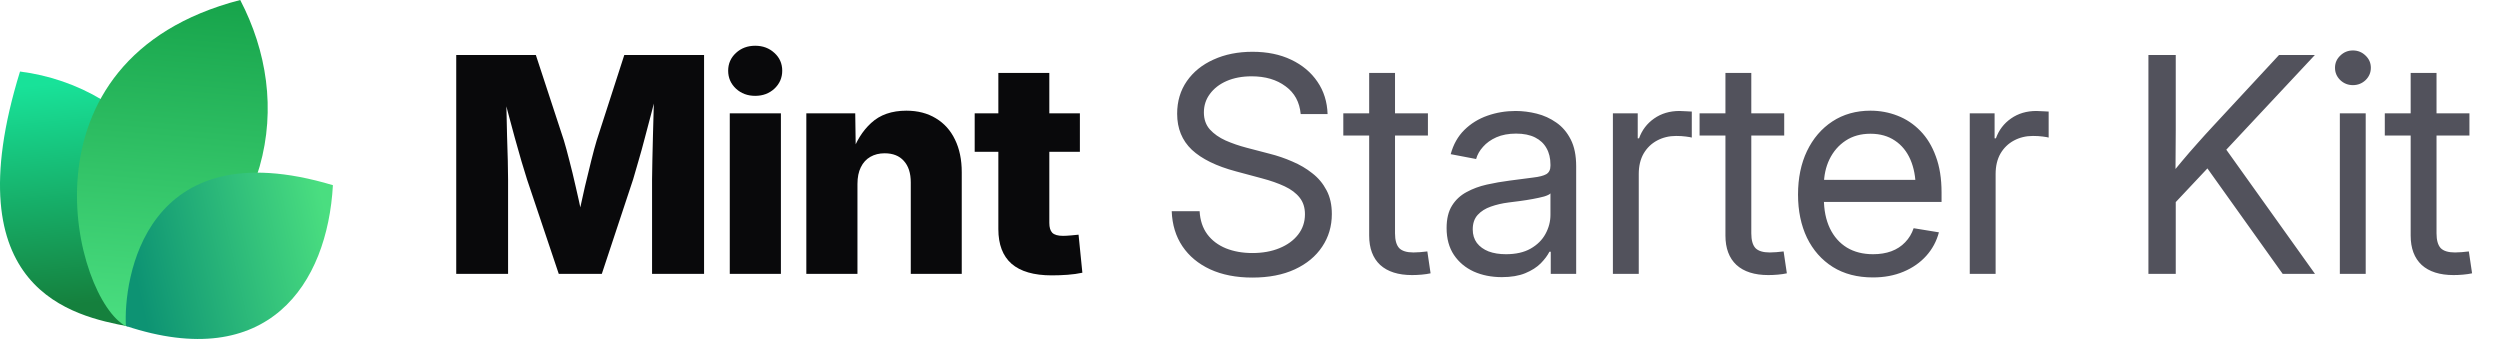
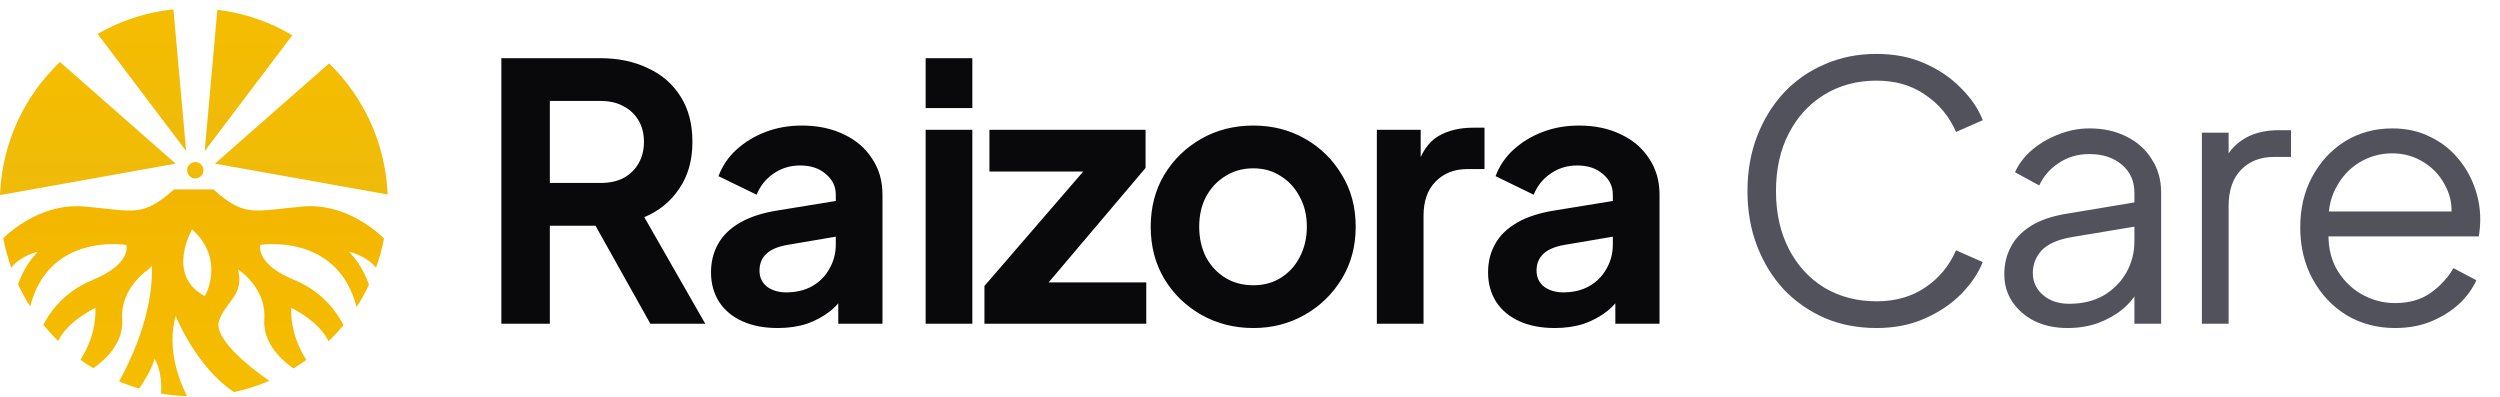
- <svg xmlns="http://www.w3.org/2000/svg" width="177" height="24" viewBox="0 0 177 24" fill="none">
-   <path d="M9.061 23.108C5.268 22.377 -3.391 20.627 1.417 5.064C9.634 6.099 16.973 14.064 9.061 23.108Z" fill="url(#paint0_linear_17557_2020)" />
-   <path d="M8.919 23.094C5.276 21.222 0.784 4.209 17.007 0C20.757 7.193 19.621 16.545 8.919 23.094Z" fill="url(#paint1_linear_17557_2020)" />
-   <path d="M8.914 23.079C8.735 19.882 10.159 9.085 23.57 13.111C23.181 20.123 18.984 26.418 8.914 23.079Z" fill="url(#paint2_linear_17557_2020)" />
-   <path d="M32.301 19.392V3.894H37.938L39.925 9.948C40.036 10.315 40.164 10.787 40.31 11.362C40.462 11.938 40.611 12.552 40.757 13.204C40.91 13.855 41.048 14.483 41.173 15.086C41.305 15.682 41.412 16.192 41.495 16.615H40.695C40.771 16.192 40.871 15.682 40.996 15.086C41.128 14.49 41.267 13.866 41.412 13.214C41.565 12.562 41.714 11.948 41.86 11.373C42.005 10.79 42.133 10.315 42.244 9.948L44.2 3.894H49.848V19.392H46.166V12.704C46.166 12.357 46.173 11.917 46.187 11.383C46.2 10.849 46.214 10.27 46.228 9.646C46.249 9.022 46.266 8.391 46.28 7.753C46.301 7.115 46.311 6.519 46.311 5.964H46.623C46.485 6.561 46.332 7.181 46.166 7.826C45.999 8.471 45.833 9.102 45.666 9.719C45.507 10.336 45.351 10.901 45.198 11.414C45.053 11.928 44.928 12.357 44.824 12.704L42.608 19.392H39.561L37.314 12.704C37.203 12.357 37.072 11.928 36.919 11.414C36.773 10.901 36.614 10.34 36.441 9.729C36.274 9.112 36.104 8.481 35.931 7.836C35.764 7.192 35.608 6.567 35.463 5.964H35.827C35.834 6.512 35.844 7.105 35.858 7.743C35.872 8.374 35.886 9.005 35.9 9.636C35.92 10.26 35.938 10.839 35.952 11.373C35.965 11.907 35.972 12.351 35.972 12.704V19.392H32.301ZM51.668 19.392V8.024H55.288V19.392H51.668ZM53.468 6.786C52.927 6.786 52.473 6.616 52.105 6.276C51.738 5.93 51.554 5.507 51.554 5.007C51.554 4.508 51.738 4.088 52.105 3.749C52.473 3.409 52.927 3.239 53.468 3.239C54.009 3.239 54.463 3.409 54.83 3.749C55.198 4.082 55.382 4.501 55.382 5.007C55.382 5.507 55.198 5.93 54.83 6.276C54.463 6.616 54.009 6.786 53.468 6.786ZM60.708 13.027V19.392H57.088V8.024H60.551L60.593 10.967H60.281C60.593 10.024 61.061 9.268 61.685 8.7C62.309 8.124 63.138 7.836 64.171 7.836C64.975 7.836 65.672 8.017 66.262 8.377C66.851 8.731 67.302 9.234 67.614 9.885C67.933 10.537 68.092 11.307 68.092 12.194V19.392H64.483V12.912C64.483 12.26 64.32 11.754 63.994 11.394C63.675 11.033 63.221 10.853 62.632 10.853C62.25 10.853 61.914 10.936 61.623 11.102C61.332 11.269 61.106 11.515 60.947 11.841C60.787 12.16 60.708 12.555 60.708 13.027ZM76.456 8.024V10.749H69.008V8.024H76.456ZM70.683 5.163H74.292V15.783C74.292 16.102 74.361 16.334 74.5 16.48C74.646 16.625 74.899 16.698 75.259 16.698C75.405 16.698 75.596 16.688 75.831 16.667C76.074 16.646 76.251 16.629 76.362 16.615L76.632 19.309C76.313 19.378 75.963 19.427 75.582 19.455C75.207 19.482 74.836 19.496 74.469 19.496C73.2 19.496 72.25 19.222 71.619 18.674C70.995 18.127 70.683 17.308 70.683 16.22V5.163Z" fill="#09090B" />
-   <path d="M88.667 19.652C87.523 19.652 86.528 19.458 85.682 19.07C84.843 18.681 84.188 18.137 83.716 17.437C83.245 16.736 82.992 15.908 82.957 14.951H84.933C84.968 15.596 85.148 16.14 85.474 16.584C85.8 17.021 86.24 17.354 86.795 17.582C87.35 17.804 87.974 17.915 88.667 17.915C89.388 17.915 90.026 17.801 90.581 17.572C91.143 17.343 91.583 17.024 91.902 16.615C92.228 16.199 92.391 15.717 92.391 15.169C92.391 14.698 92.266 14.306 92.017 13.994C91.767 13.675 91.413 13.408 90.956 13.193C90.498 12.978 89.954 12.787 89.323 12.621L87.502 12.132C86.123 11.765 85.082 11.255 84.382 10.603C83.689 9.944 83.342 9.095 83.342 8.055C83.342 7.174 83.571 6.404 84.028 5.746C84.486 5.087 85.117 4.577 85.921 4.217C86.726 3.849 87.645 3.666 88.678 3.666C89.718 3.666 90.63 3.853 91.413 4.227C92.204 4.602 92.824 5.122 93.275 5.787C93.726 6.446 93.965 7.209 93.993 8.076H92.089C92.013 7.23 91.656 6.574 91.018 6.11C90.387 5.638 89.586 5.403 88.615 5.403C87.95 5.403 87.36 5.513 86.847 5.735C86.341 5.957 85.946 6.262 85.661 6.651C85.377 7.032 85.235 7.469 85.235 7.961C85.235 8.447 85.377 8.849 85.661 9.168C85.946 9.48 86.317 9.74 86.774 9.948C87.232 10.149 87.724 10.319 88.251 10.457L89.884 10.884C90.439 11.023 90.977 11.206 91.496 11.435C92.023 11.657 92.495 11.934 92.911 12.267C93.334 12.593 93.67 12.995 93.92 13.474C94.17 13.945 94.294 14.504 94.294 15.149C94.294 16.015 94.066 16.788 93.608 17.468C93.157 18.148 92.512 18.681 91.673 19.07C90.834 19.458 89.832 19.652 88.667 19.652ZM101.097 8.024V9.594H95.106V8.024H101.097ZM96.937 5.163H98.767V16.521C98.767 17 98.865 17.347 99.059 17.562C99.26 17.77 99.6 17.874 100.078 17.874C100.21 17.874 100.366 17.867 100.546 17.853C100.733 17.832 100.903 17.815 101.056 17.801L101.285 19.351C101.097 19.392 100.886 19.423 100.65 19.444C100.414 19.465 100.189 19.475 99.974 19.475C98.996 19.475 98.244 19.236 97.717 18.758C97.197 18.272 96.937 17.579 96.937 16.677V5.163ZM106.33 19.621C105.595 19.621 104.932 19.489 104.343 19.226C103.754 18.955 103.285 18.564 102.939 18.05C102.592 17.53 102.419 16.896 102.419 16.147C102.419 15.495 102.547 14.965 102.804 14.556C103.06 14.146 103.403 13.828 103.833 13.599C104.263 13.363 104.742 13.186 105.269 13.068C105.796 12.95 106.333 12.857 106.881 12.787C107.574 12.69 108.132 12.617 108.555 12.569C108.978 12.52 109.287 12.441 109.481 12.33C109.675 12.212 109.772 12.014 109.772 11.737V11.654C109.772 11.203 109.679 10.815 109.492 10.489C109.311 10.163 109.041 9.91 108.68 9.729C108.32 9.549 107.872 9.459 107.338 9.459C106.805 9.459 106.34 9.546 105.945 9.719C105.556 9.892 105.241 10.118 104.998 10.395C104.755 10.665 104.593 10.953 104.509 11.258L102.71 10.915C102.897 10.222 103.22 9.65 103.677 9.199C104.135 8.748 104.679 8.412 105.31 8.19C105.941 7.968 106.607 7.857 107.307 7.857C107.8 7.857 108.295 7.92 108.795 8.044C109.301 8.169 109.765 8.381 110.188 8.679C110.611 8.97 110.951 9.369 111.208 9.875C111.464 10.374 111.593 11.005 111.593 11.768V19.392H109.793V17.822H109.7C109.568 18.085 109.363 18.359 109.086 18.643C108.809 18.921 108.444 19.153 107.994 19.34C107.543 19.527 106.988 19.621 106.33 19.621ZM106.621 17.998C107.321 17.998 107.904 17.867 108.368 17.603C108.84 17.333 109.19 16.986 109.419 16.563C109.654 16.133 109.772 15.682 109.772 15.211V13.692C109.703 13.769 109.554 13.841 109.325 13.911C109.096 13.973 108.829 14.032 108.524 14.088C108.226 14.143 107.921 14.192 107.609 14.233C107.304 14.275 107.033 14.309 106.798 14.337C106.354 14.393 105.938 14.49 105.549 14.628C105.168 14.76 104.86 14.954 104.624 15.211C104.388 15.467 104.27 15.811 104.27 16.241C104.27 16.615 104.367 16.934 104.561 17.198C104.762 17.461 105.04 17.662 105.393 17.801C105.747 17.933 106.156 17.998 106.621 17.998ZM114.193 19.392V8.024H115.951V9.792H116.045C116.253 9.209 116.61 8.741 117.116 8.388C117.622 8.034 118.219 7.857 118.905 7.857C119.058 7.857 119.217 7.864 119.384 7.878C119.55 7.885 119.682 7.892 119.779 7.899V9.74C119.716 9.719 119.578 9.695 119.363 9.667C119.155 9.639 118.922 9.625 118.666 9.625C118.174 9.625 117.726 9.733 117.324 9.948C116.922 10.163 116.603 10.471 116.367 10.874C116.138 11.276 116.024 11.758 116.024 12.319V19.392H114.193ZM126.322 8.024V9.594H120.33V8.024H126.322ZM122.161 5.163H123.992V16.521C123.992 17 124.089 17.347 124.283 17.562C124.484 17.77 124.824 17.874 125.302 17.874C125.434 17.874 125.59 17.867 125.77 17.853C125.958 17.832 126.127 17.815 126.28 17.801L126.509 19.351C126.322 19.392 126.11 19.423 125.874 19.444C125.639 19.465 125.413 19.475 125.198 19.475C124.221 19.475 123.468 19.236 122.941 18.758C122.421 18.272 122.161 17.579 122.161 16.677V5.163ZM132.604 19.642C131.502 19.642 130.555 19.396 129.765 18.903C128.974 18.404 128.364 17.714 127.934 16.834C127.511 15.946 127.3 14.927 127.3 13.775C127.3 12.611 127.511 11.584 127.934 10.697C128.364 9.802 128.964 9.102 129.734 8.596C130.51 8.089 131.408 7.836 132.428 7.836C133.1 7.836 133.738 7.954 134.341 8.19C134.952 8.426 135.489 8.783 135.954 9.261C136.425 9.74 136.793 10.343 137.056 11.071C137.327 11.792 137.462 12.645 137.462 13.63V14.296H128.433V12.735H136.463L135.631 13.297C135.631 12.541 135.506 11.876 135.257 11.3C135.007 10.725 134.643 10.277 134.165 9.958C133.686 9.632 133.107 9.469 132.428 9.469C131.748 9.469 131.162 9.632 130.67 9.958C130.177 10.284 129.796 10.725 129.526 11.279C129.262 11.827 129.13 12.441 129.13 13.12V14.046C129.13 14.864 129.273 15.572 129.557 16.168C129.841 16.757 130.243 17.211 130.763 17.53C131.283 17.842 131.901 17.998 132.615 17.998C133.093 17.998 133.523 17.929 133.905 17.79C134.293 17.645 134.619 17.433 134.882 17.156C135.153 16.879 135.354 16.546 135.486 16.157L137.275 16.449C137.108 17.08 136.81 17.634 136.38 18.113C135.95 18.591 135.413 18.966 134.768 19.236C134.123 19.507 133.402 19.642 132.604 19.642ZM139.459 19.392V8.024H141.217V9.792H141.311C141.519 9.209 141.876 8.741 142.382 8.388C142.888 8.034 143.485 7.857 144.171 7.857C144.324 7.857 144.483 7.864 144.649 7.878C144.816 7.885 144.948 7.892 145.045 7.899V9.74C144.982 9.719 144.844 9.695 144.629 9.667C144.421 9.639 144.188 9.625 143.932 9.625C143.439 9.625 142.992 9.733 142.59 9.948C142.188 10.163 141.869 10.471 141.633 10.874C141.404 11.276 141.29 11.758 141.29 12.319V19.392H139.459ZM153.429 14.961V12.715C153.783 12.257 154.136 11.82 154.49 11.404C154.844 10.981 155.204 10.565 155.572 10.156C155.939 9.74 156.314 9.327 156.695 8.918L161.355 3.894H163.893L157.277 10.967H157.184L153.429 14.961ZM152.108 19.392V3.894H154.043V9.241L154.022 12.559L154.043 13.505V19.392H152.108ZM161.615 19.392L155.967 11.477L157.173 9.969L163.903 19.392H161.615ZM165.661 19.392V8.024H167.492V19.392H165.661ZM166.587 6.027C166.24 6.027 165.942 5.909 165.692 5.673C165.443 5.43 165.318 5.139 165.318 4.799C165.318 4.459 165.443 4.172 165.692 3.936C165.942 3.693 166.24 3.572 166.587 3.572C166.934 3.572 167.232 3.693 167.482 3.936C167.731 4.172 167.856 4.459 167.856 4.799C167.856 5.139 167.731 5.43 167.482 5.673C167.232 5.909 166.934 6.027 166.587 6.027ZM174.836 8.024V9.594H168.844V8.024H174.836ZM170.675 5.163H172.506V16.521C172.506 17 172.603 17.347 172.797 17.562C172.998 17.77 173.338 17.874 173.816 17.874C173.948 17.874 174.104 17.867 174.284 17.853C174.472 17.832 174.641 17.815 174.794 17.801L175.023 19.351C174.836 19.392 174.624 19.423 174.388 19.444C174.153 19.465 173.927 19.475 173.712 19.475C172.735 19.475 171.982 19.236 171.455 18.758C170.935 18.272 170.675 17.579 170.675 16.677V5.163Z" fill="#52525C" />
+ <svg xmlns="http://www.w3.org/2000/svg" width="2139" height="339" viewBox="0 0 2139 339" fill="none">
+   <path d="M428.96 277V49.775H513.445C528.898 49.775 542.522 52.622 554.315 58.315C566.312 63.805 575.665 71.938 582.375 82.715C589.085 93.288 592.44 106.2 592.44 121.45C592.44 137.107 588.678 150.425 581.155 161.405C573.835 172.385 563.872 180.518 551.265 185.805L603.42 277H556.45L500.635 177.265L527.475 193.125H470.44V277H428.96ZM470.44 156.525H514.055C521.578 156.525 528.085 155.102 533.575 152.255C539.065 149.205 543.335 145.037 546.385 139.75C549.435 134.463 550.96 128.363 550.96 121.45C550.96 114.333 549.435 108.233 546.385 103.15C543.335 97.863 539.065 93.797 533.575 90.95C528.085 87.9 521.578 86.375 514.055 86.375H470.44V156.525ZM665.376 280.66C653.786 280.66 643.721 278.728 635.181 274.865C626.641 271.002 620.032 265.512 615.356 258.395C610.679 251.075 608.341 242.637 608.341 233.08C608.341 223.93 610.374 215.797 614.441 208.68C618.507 201.36 624.811 195.26 633.351 190.38C641.891 185.5 652.667 182.043 665.681 180.01L719.971 171.165V201.665L673.306 209.595C665.376 211.018 659.479 213.56 655.616 217.22C651.752 220.88 649.821 225.658 649.821 231.555C649.821 237.248 651.956 241.823 656.226 245.28C660.699 248.533 666.189 250.16 672.696 250.16C681.032 250.16 688.352 248.432 694.656 244.975C701.162 241.315 706.144 236.333 709.601 230.03C713.261 223.727 715.091 216.813 715.091 209.29V166.59C715.091 159.473 712.244 153.577 706.551 148.9C701.061 144.02 693.741 141.58 684.591 141.58C676.051 141.58 668.426 143.918 661.716 148.595C655.209 153.068 650.431 159.067 647.381 166.59L614.746 150.73C617.999 141.987 623.082 134.463 629.996 128.16C637.112 121.653 645.449 116.57 655.006 112.91C664.562 109.25 674.932 107.42 686.116 107.42C699.739 107.42 711.736 109.962 722.106 115.045C732.476 119.925 740.507 126.838 746.201 135.785C752.097 144.528 755.046 154.797 755.046 166.59V277H717.226V248.635L725.766 248.025C721.496 255.142 716.412 261.14 710.516 266.02C704.619 270.697 697.909 274.357 690.386 277C682.862 279.44 674.526 280.66 665.376 280.66ZM791.974 277V111.08H831.929V277H791.974ZM791.974 92.475V49.775H831.929V92.475H791.974ZM842.285 277V244.67L938.665 133.04L944.765 146.765H846.555V111.08H980.145V143.715L885.595 255.345L879.495 241.62H980.755V277H842.285ZM1072.39 280.66C1056.12 280.66 1041.28 276.898 1027.86 269.375C1014.64 261.852 1004.07 251.583 996.141 238.57C988.414 225.557 984.551 210.713 984.551 194.04C984.551 177.367 988.414 162.523 996.141 149.51C1004.07 136.497 1014.64 126.228 1027.86 118.705C1041.08 111.182 1055.92 107.42 1072.39 107.42C1088.66 107.42 1103.4 111.182 1116.62 118.705C1129.83 126.228 1140.3 136.497 1148.03 149.51C1155.96 162.32 1159.93 177.163 1159.93 194.04C1159.93 210.713 1155.96 225.557 1148.03 238.57C1140.1 251.583 1129.53 261.852 1116.31 269.375C1103.09 276.898 1088.45 280.66 1072.39 280.66ZM1072.39 244.06C1081.34 244.06 1089.17 241.925 1095.88 237.655C1102.79 233.385 1108.18 227.488 1112.04 219.965C1116.11 212.238 1118.14 203.597 1118.14 194.04C1118.14 184.28 1116.11 175.74 1112.04 168.42C1108.18 160.897 1102.79 155 1095.88 150.73C1089.17 146.257 1081.34 144.02 1072.39 144.02C1063.24 144.02 1055.21 146.257 1048.3 150.73C1041.38 155 1035.89 160.897 1031.83 168.42C1027.96 175.74 1026.03 184.28 1026.03 194.04C1026.03 203.597 1027.96 212.238 1031.83 219.965C1035.89 227.488 1041.38 233.385 1048.3 237.655C1055.21 241.925 1063.24 244.06 1072.39 244.06ZM1178.03 277V111.08H1215.54V147.985L1212.49 142.495C1216.35 130.092 1222.35 121.45 1230.49 116.57C1238.82 111.69 1248.79 109.25 1260.38 109.25H1270.14V144.63H1255.8C1244.41 144.63 1235.26 148.188 1228.35 155.305C1221.44 162.218 1217.98 171.978 1217.98 184.585V277H1178.03ZM1330.23 280.66C1318.64 280.66 1308.57 278.728 1300.03 274.865C1291.49 271.002 1284.88 265.512 1280.21 258.395C1275.53 251.075 1273.19 242.637 1273.19 233.08C1273.19 223.93 1275.23 215.797 1279.29 208.68C1283.36 201.36 1289.66 195.26 1298.2 190.38C1306.74 185.5 1317.52 182.043 1330.53 180.01L1384.82 171.165V201.665L1338.16 209.595C1330.23 211.018 1324.33 213.56 1320.47 217.22C1316.6 220.88 1314.67 225.658 1314.67 231.555C1314.67 237.248 1316.81 241.823 1321.08 245.28C1325.55 248.533 1331.04 250.16 1337.55 250.16C1345.88 250.16 1353.2 248.432 1359.51 244.975C1366.01 241.315 1371 236.333 1374.45 230.03C1378.11 223.727 1379.94 216.813 1379.94 209.29V166.59C1379.94 159.473 1377.1 153.577 1371.4 148.9C1365.91 144.02 1358.59 141.58 1349.44 141.58C1340.9 141.58 1333.28 143.918 1326.57 148.595C1320.06 153.068 1315.28 159.067 1312.23 166.59L1279.6 150.73C1282.85 141.987 1287.93 134.463 1294.85 128.16C1301.96 121.653 1310.3 116.57 1319.86 112.91C1329.41 109.25 1339.78 107.42 1350.97 107.42C1364.59 107.42 1376.59 109.962 1386.96 115.045C1397.33 119.925 1405.36 126.838 1411.05 135.785C1416.95 144.528 1419.9 154.797 1419.9 166.59V277H1382.08V248.635L1390.62 248.025C1386.35 255.142 1381.26 261.14 1375.37 266.02C1369.47 270.697 1362.76 274.357 1355.24 277C1347.71 279.44 1339.38 280.66 1330.23 280.66Z" fill="#09090B" />
+   <path d="M258.877 176.706C216.279 180.586 209.446 185.984 182.537 162.028H148.881C121.972 185.984 115.14 180.586 72.542 176.706C38.21 173.585 11.808 195.179 2.782 203.698C4.385 212.387 6.747 220.822 9.615 229.004C18.05 218.46 32.306 215.423 32.306 215.423C22.689 225.377 17.713 236.68 15.435 243.26C18.472 249.839 21.93 256.081 25.811 262.155C42.175 198.384 108.138 209.603 108.138 209.603C108.138 209.603 113.031 225.715 79.206 239.548C53.225 250.177 41.247 269.578 37.114 277.929C41.078 282.737 45.296 287.376 49.767 291.763C57.949 274.386 81.652 263.42 81.652 263.42C82.411 284.34 73.217 301.126 68.83 307.79C72.373 310.404 76 312.766 79.796 315.044C87.81 309.561 106.114 294.63 104.596 273.205C102.656 245.79 127.624 230.101 127.624 230.101L129.902 227.148C130.661 242.669 128.13 278.688 101.896 326.347C107.464 328.709 113.284 330.733 119.104 332.42C122.732 327.191 129.48 316.731 132.263 306.946C132.263 306.946 139.18 317.153 137.746 336.722C145.085 337.988 152.508 338.747 160.1 339C154.785 328.793 142.048 299.86 150.315 270.253C150.315 270.253 167.354 313.525 200.167 335.457C210.711 333.264 220.833 329.974 230.45 325.841C218.303 317.406 181.778 290.582 187.514 274.217C193.419 257.262 209.193 252.792 203.626 230.438C206.831 232.631 228.004 247.899 226.148 273.205C224.63 294.63 243.018 309.73 251.116 315.213C254.912 312.935 258.539 310.573 262.082 307.958C257.696 301.21 248.417 284.339 249.176 263.336C249.176 263.336 272.963 274.555 281.146 292.016C285.616 287.629 289.918 282.99 293.883 278.182C289.75 269.747 277.687 250.177 251.622 239.464C217.881 225.63 222.774 209.519 222.774 209.519C222.774 209.519 288.737 198.89 305.102 262.745C309.066 256.672 312.609 250.261 315.646 243.597C313.368 236.933 308.307 225.377 298.607 215.339C298.607 215.339 313.2 218.46 321.719 229.004C324.672 220.991 326.865 212.64 328.552 204.036C319.863 195.516 293.208 173.585 258.877 176.706ZM175.283 253.382C141.542 235.499 164.317 196.275 164.317 196.275C193.335 222.172 175.283 253.382 175.283 253.382Z" fill="url(#paint0_linear_552_895)" />
+   <path d="M250.105 30.185L175.115 129.299L185.997 8.422C209.194 11.121 230.872 18.797 250.105 30.185Z" fill="url(#paint1_linear_552_895)" />
+   <path d="M331.675 166.414L183.89 140.012L281.57 54.226C311.093 82.99 329.904 122.551 331.675 166.414Z" fill="url(#paint2_linear_552_895)" />
+   <path d="M150.316 140.011L0 166.92C1.603 122.213 21.004 81.977 51.286 53.044L150.316 140.011Z" fill="url(#paint3_linear_552_895)" />
+   <path d="M159.257 129.215L83.509 29.004C102.994 17.785 124.926 10.446 148.376 8L159.257 129.215Z" fill="url(#paint4_linear_552_895)" />
+   <path d="M167.102 152.666C170.969 152.666 174.103 149.531 174.103 145.664C174.103 141.798 170.969 138.663 167.102 138.663C163.235 138.663 160.101 141.798 160.101 145.664C160.101 149.531 163.235 152.666 167.102 152.666Z" fill="url(#paint5_linear_552_895)" />
+   <path d="M1605.54 280.66C1589.48 280.66 1574.74 277.813 1561.32 272.12C1547.9 266.223 1536.2 258.09 1526.24 247.72C1516.48 237.147 1508.86 224.743 1503.37 210.51C1497.88 196.277 1495.13 180.62 1495.13 163.54C1495.13 146.46 1497.88 130.803 1503.37 116.57C1508.86 102.337 1516.48 89.933 1526.24 79.36C1536.2 68.787 1547.9 60.653 1561.32 54.96C1574.74 49.063 1589.48 46.115 1605.54 46.115C1620.99 46.115 1634.82 48.86 1647.02 54.35C1659.42 59.84 1669.79 66.957 1678.13 75.7C1686.67 84.24 1692.77 93.288 1696.43 102.845L1673.56 112.91C1667.86 99.693 1659.12 89.12 1647.32 81.19C1635.74 73.057 1621.81 68.99 1605.54 68.99C1588.87 68.99 1574.02 72.955 1561.01 80.885C1548 88.815 1537.83 99.897 1530.51 114.13C1523.19 128.16 1519.53 144.63 1519.53 163.54C1519.53 182.247 1523.19 198.717 1530.51 212.95C1537.83 227.183 1548 238.265 1561.01 246.195C1574.02 253.922 1588.87 257.785 1605.54 257.785C1621.81 257.785 1635.74 253.82 1647.32 245.89C1659.12 237.96 1667.86 227.387 1673.56 214.17L1696.43 224.235C1692.77 233.588 1686.67 242.637 1678.13 251.38C1669.79 259.92 1659.42 266.935 1647.02 272.425C1634.82 277.915 1620.99 280.66 1605.54 280.66ZM1768.86 280.66C1758.49 280.66 1749.24 278.728 1741.11 274.865C1732.97 270.798 1726.57 265.308 1721.89 258.395C1717.22 251.482 1714.88 243.552 1714.88 234.605C1714.88 226.065 1716.71 218.338 1720.37 211.425C1724.03 204.308 1729.72 198.31 1737.45 193.43C1745.17 188.55 1755.04 185.093 1767.03 183.06L1831.08 172.385V193.125L1772.52 202.885C1760.73 204.918 1752.19 208.68 1746.9 214.17C1741.82 219.66 1739.28 226.167 1739.28 233.69C1739.28 241.01 1742.12 247.212 1747.82 252.295C1753.71 257.378 1761.24 259.92 1770.39 259.92C1781.57 259.92 1791.33 257.582 1799.67 252.905C1808 248.025 1814.51 241.518 1819.19 233.385C1823.86 225.252 1826.2 216.203 1826.2 206.24V164.76C1826.2 155 1822.64 147.07 1815.53 140.97C1808.41 134.87 1799.16 131.82 1787.77 131.82C1777.81 131.82 1769.07 134.362 1761.54 139.445C1754.02 144.325 1748.43 150.73 1744.77 158.66L1724.03 147.375C1727.08 140.462 1731.86 134.158 1738.36 128.465C1745.07 122.772 1752.7 118.298 1761.24 115.045C1769.78 111.588 1778.62 109.86 1787.77 109.86C1799.77 109.86 1810.34 112.198 1819.49 116.875C1828.85 121.552 1836.06 128.058 1841.15 136.395C1846.43 144.528 1849.08 153.983 1849.08 164.76V277H1826.2V244.365L1829.56 247.72C1826.71 253.82 1822.24 259.412 1816.14 264.495C1810.24 269.375 1803.23 273.34 1795.09 276.39C1787.16 279.237 1778.42 280.66 1768.86 280.66ZM1883.93 277V113.52H1906.8V140.36L1903.75 136.395C1907.62 128.668 1913.41 122.568 1921.14 118.095C1929.07 113.622 1938.63 111.385 1949.81 111.385H1960.18V134.26H1945.84C1934.05 134.26 1924.6 137.92 1917.48 145.24C1910.36 152.56 1906.8 162.93 1906.8 176.35V277H1883.93ZM2049.21 280.66C2033.96 280.66 2020.13 277 2007.73 269.68C1995.53 262.157 1985.87 251.888 1978.75 238.875C1971.63 225.862 1968.08 211.12 1968.08 194.65C1968.08 178.18 1971.53 163.642 1978.45 151.035C1985.36 138.225 1994.71 128.16 2006.51 120.84C2018.5 113.52 2031.92 109.86 2046.77 109.86C2058.56 109.86 2069.03 112.097 2078.18 116.57C2087.53 120.84 2095.46 126.737 2101.97 134.26C2108.48 141.58 2113.46 149.917 2116.92 159.27C2120.37 168.42 2122.1 177.875 2122.1 187.635C2122.1 189.668 2122 192.007 2121.8 194.65C2121.59 197.09 2121.29 199.632 2120.88 202.275H1982.72V180.925H2107.77L2096.79 190.075C2098.62 178.892 2097.29 168.928 2092.82 160.185C2088.55 151.238 2082.35 144.223 2074.22 139.14C2066.08 133.853 2056.93 131.21 2046.77 131.21C2036.6 131.21 2027.14 133.853 2018.4 139.14C2009.86 144.427 2003.15 151.848 1998.27 161.405C1993.39 170.758 1991.46 181.942 1992.48 194.955C1991.46 207.968 1993.49 219.355 1998.58 229.115C2003.86 238.672 2010.98 246.093 2019.93 251.38C2029.08 256.667 2038.84 259.31 2049.21 259.31C2061.2 259.31 2071.27 256.463 2079.4 250.77C2087.53 245.077 2094.14 237.96 2099.23 229.42L2118.75 239.79C2115.49 247.11 2110.51 253.922 2103.8 260.225C2097.09 266.325 2089.06 271.307 2079.71 275.17C2070.56 278.83 2060.39 280.66 2049.21 280.66Z" fill="#52525C" />
  <defs>
-     <linearGradient id="paint0_linear_17557_2020" x1="3.776" y1="5.916" x2="5.232" y2="21.559" gradientUnits="userSpaceOnUse">
-       <stop stop-color="#18E299" />
-       <stop offset="1" stop-color="#15803D" />
+     <linearGradient id="paint0_linear_552_895" x1="165.667" y1="162.028" x2="165.667" y2="339" gradientUnits="userSpaceOnUse">
+       <stop stop-color="#F3B600" />
+       <stop offset="1" stop-color="#F5BD00" />
    </linearGradient>
-     <linearGradient id="paint1_linear_17557_2020" x1="12.171" y1="-0.718" x2="10.19" y2="22.983" gradientUnits="userSpaceOnUse">
-       <stop stop-color="#16A34A" />
-       <stop offset="1" stop-color="#4ADE80" />
+     <linearGradient id="paint1_linear_552_895" x1="212.61" y1="8.422" x2="212.61" y2="129.299" gradientUnits="userSpaceOnUse">
+       <stop stop-color="#F5BD00" />
+       <stop offset="1" stop-color="#EFBB0A" />
    </linearGradient>
-     <linearGradient id="paint2_linear_17557_2020" x1="23.133" y1="15.353" x2="9.338" y2="18.52" gradientUnits="userSpaceOnUse">
-       <stop stop-color="#4ADE80" />
-       <stop offset="1" stop-color="#0D9373" />
+     <linearGradient id="paint2_linear_552_895" x1="257.782" y1="54.226" x2="257.782" y2="166.414" gradientUnits="userSpaceOnUse">
+       <stop stop-color="#F5BD00" />
+       <stop offset="1" stop-color="#EFBB0A" />
+     </linearGradient>
+     <linearGradient id="paint3_linear_552_895" x1="75.158" y1="53.044" x2="75.158" y2="166.92" gradientUnits="userSpaceOnUse">
+       <stop stop-color="#F5BD00" />
+       <stop offset="1" stop-color="#EFBB0A" />
+     </linearGradient>
+     <linearGradient id="paint4_linear_552_895" x1="121.383" y1="8" x2="121.383" y2="129.215" gradientUnits="userSpaceOnUse">
+       <stop stop-color="#F5BD00" />
+       <stop offset="1" stop-color="#EFBB0A" />
+     </linearGradient>
+     <linearGradient id="paint5_linear_552_895" x1="167.102" y1="138.663" x2="167.102" y2="152.666" gradientUnits="userSpaceOnUse">
+       <stop stop-color="#F5BD00" />
+       <stop offset="1" stop-color="#EFBB0A" />
    </linearGradient>
  </defs>
</svg>
